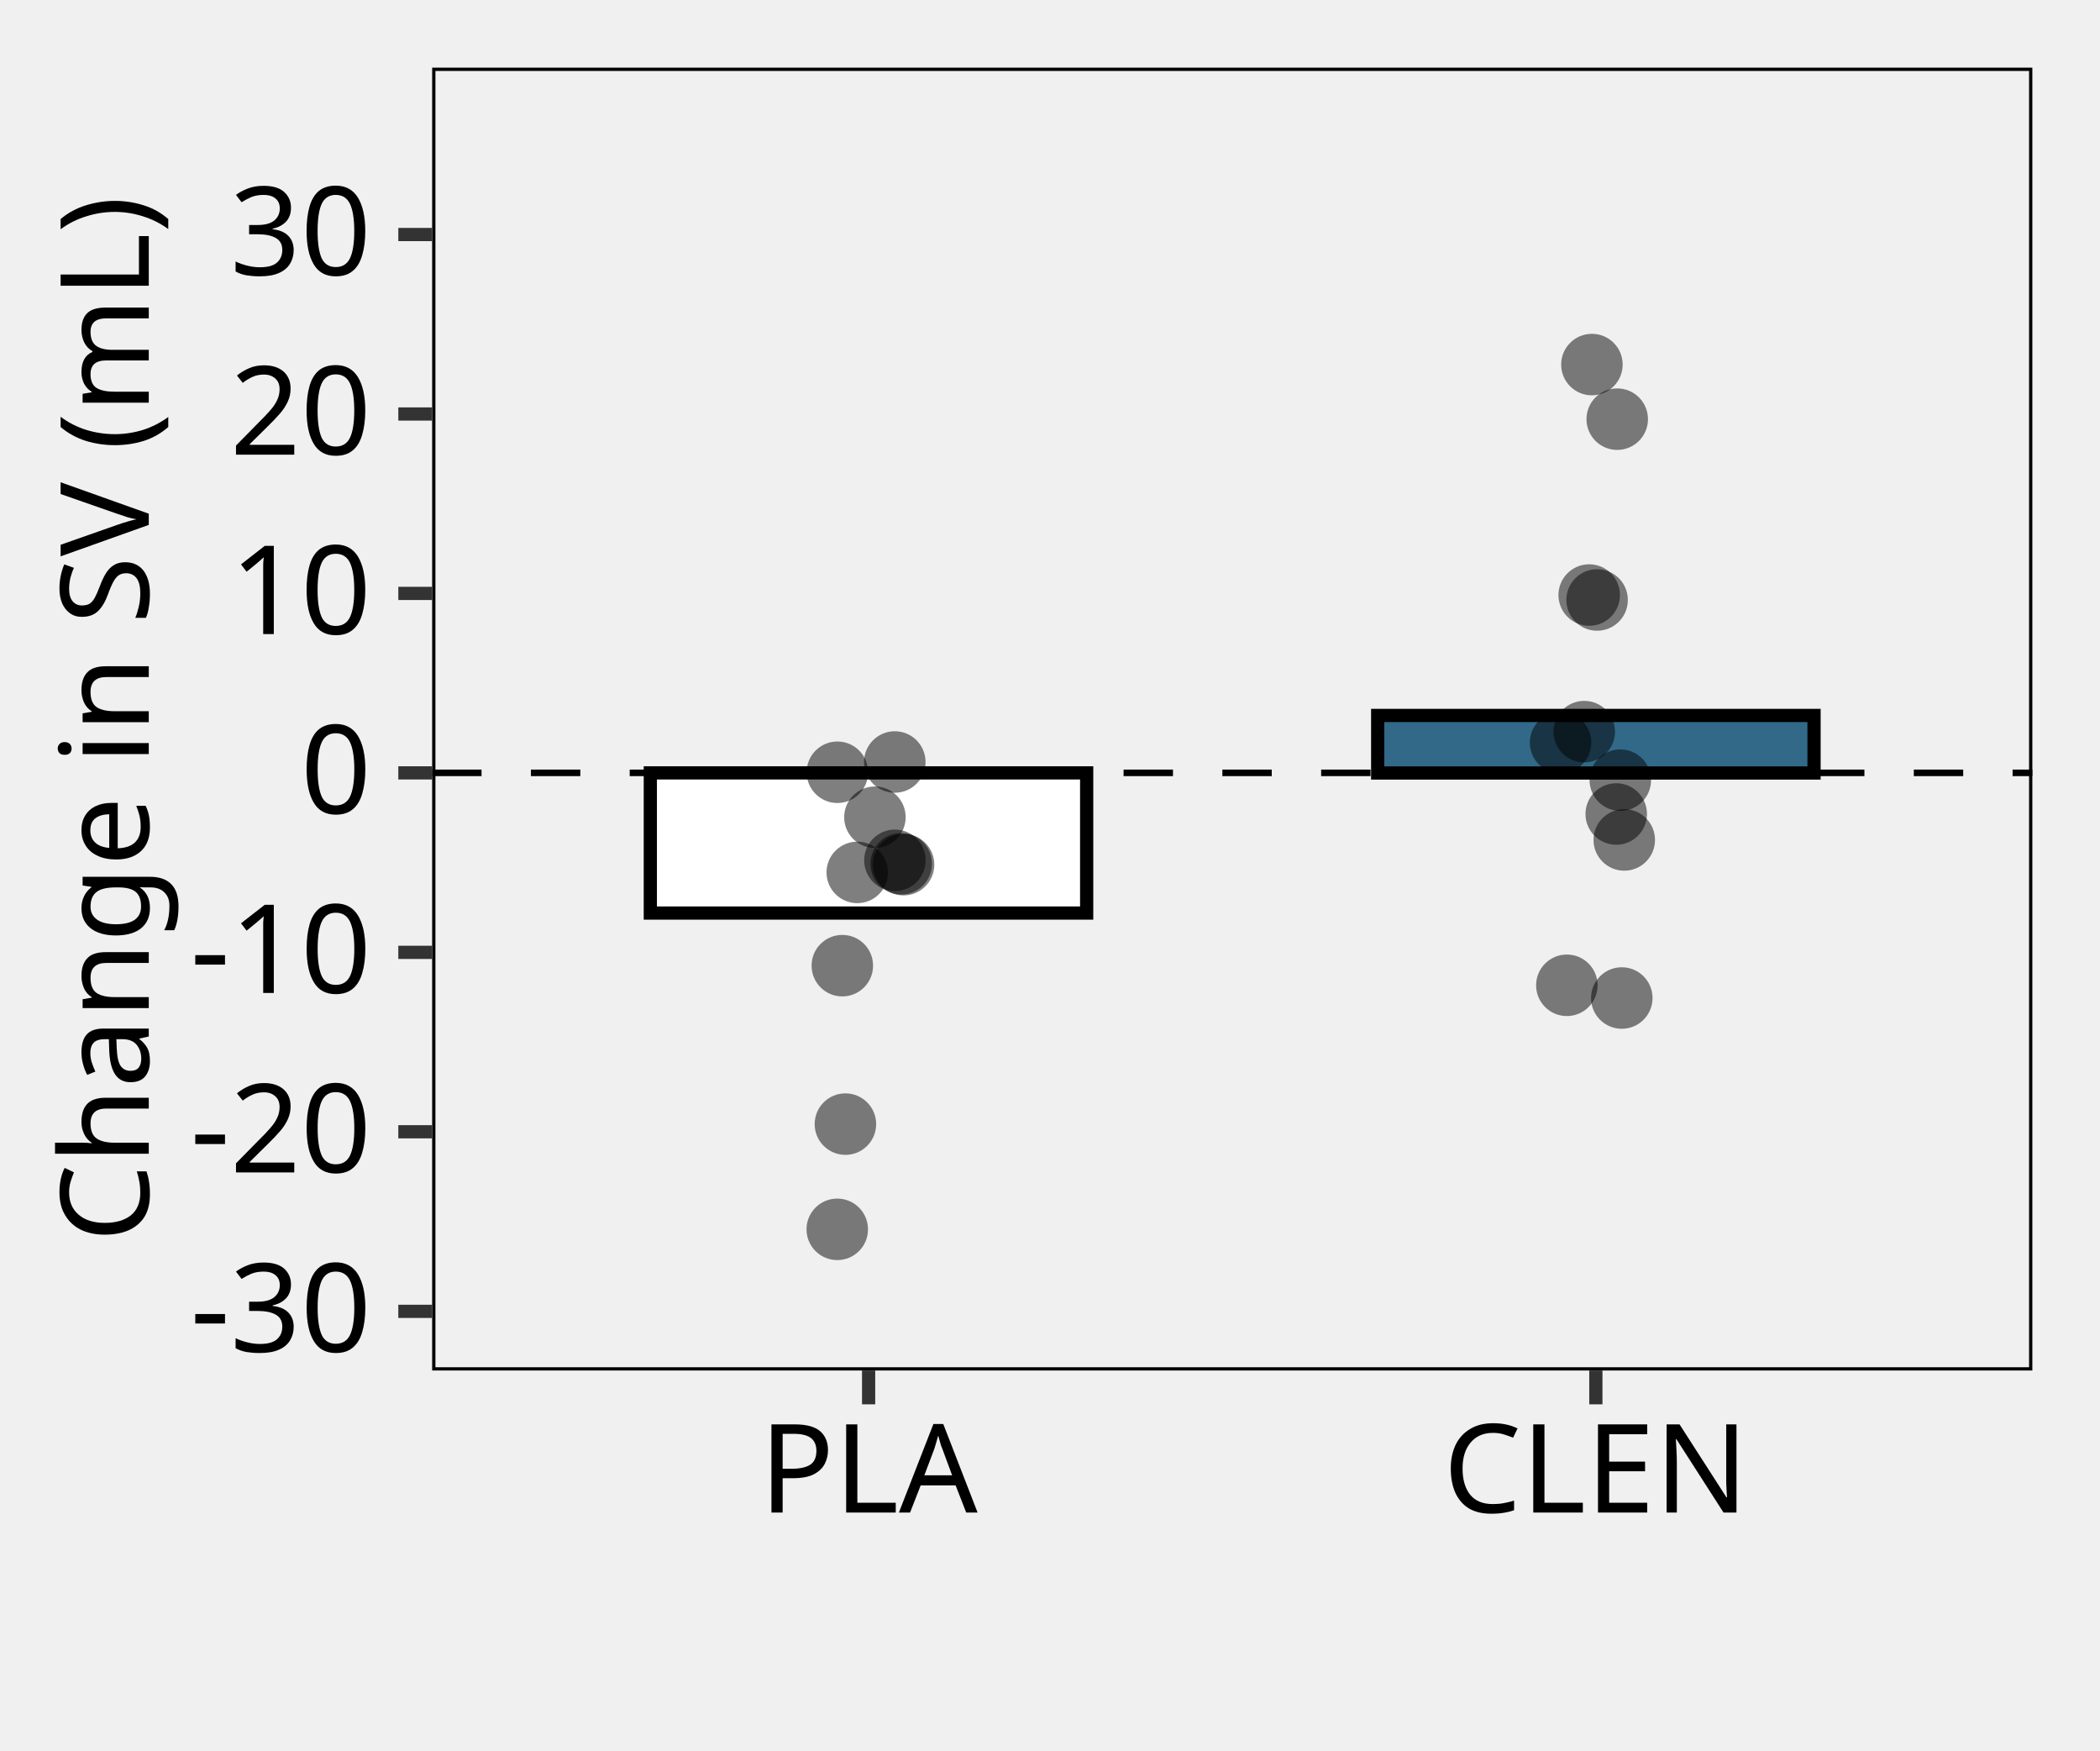
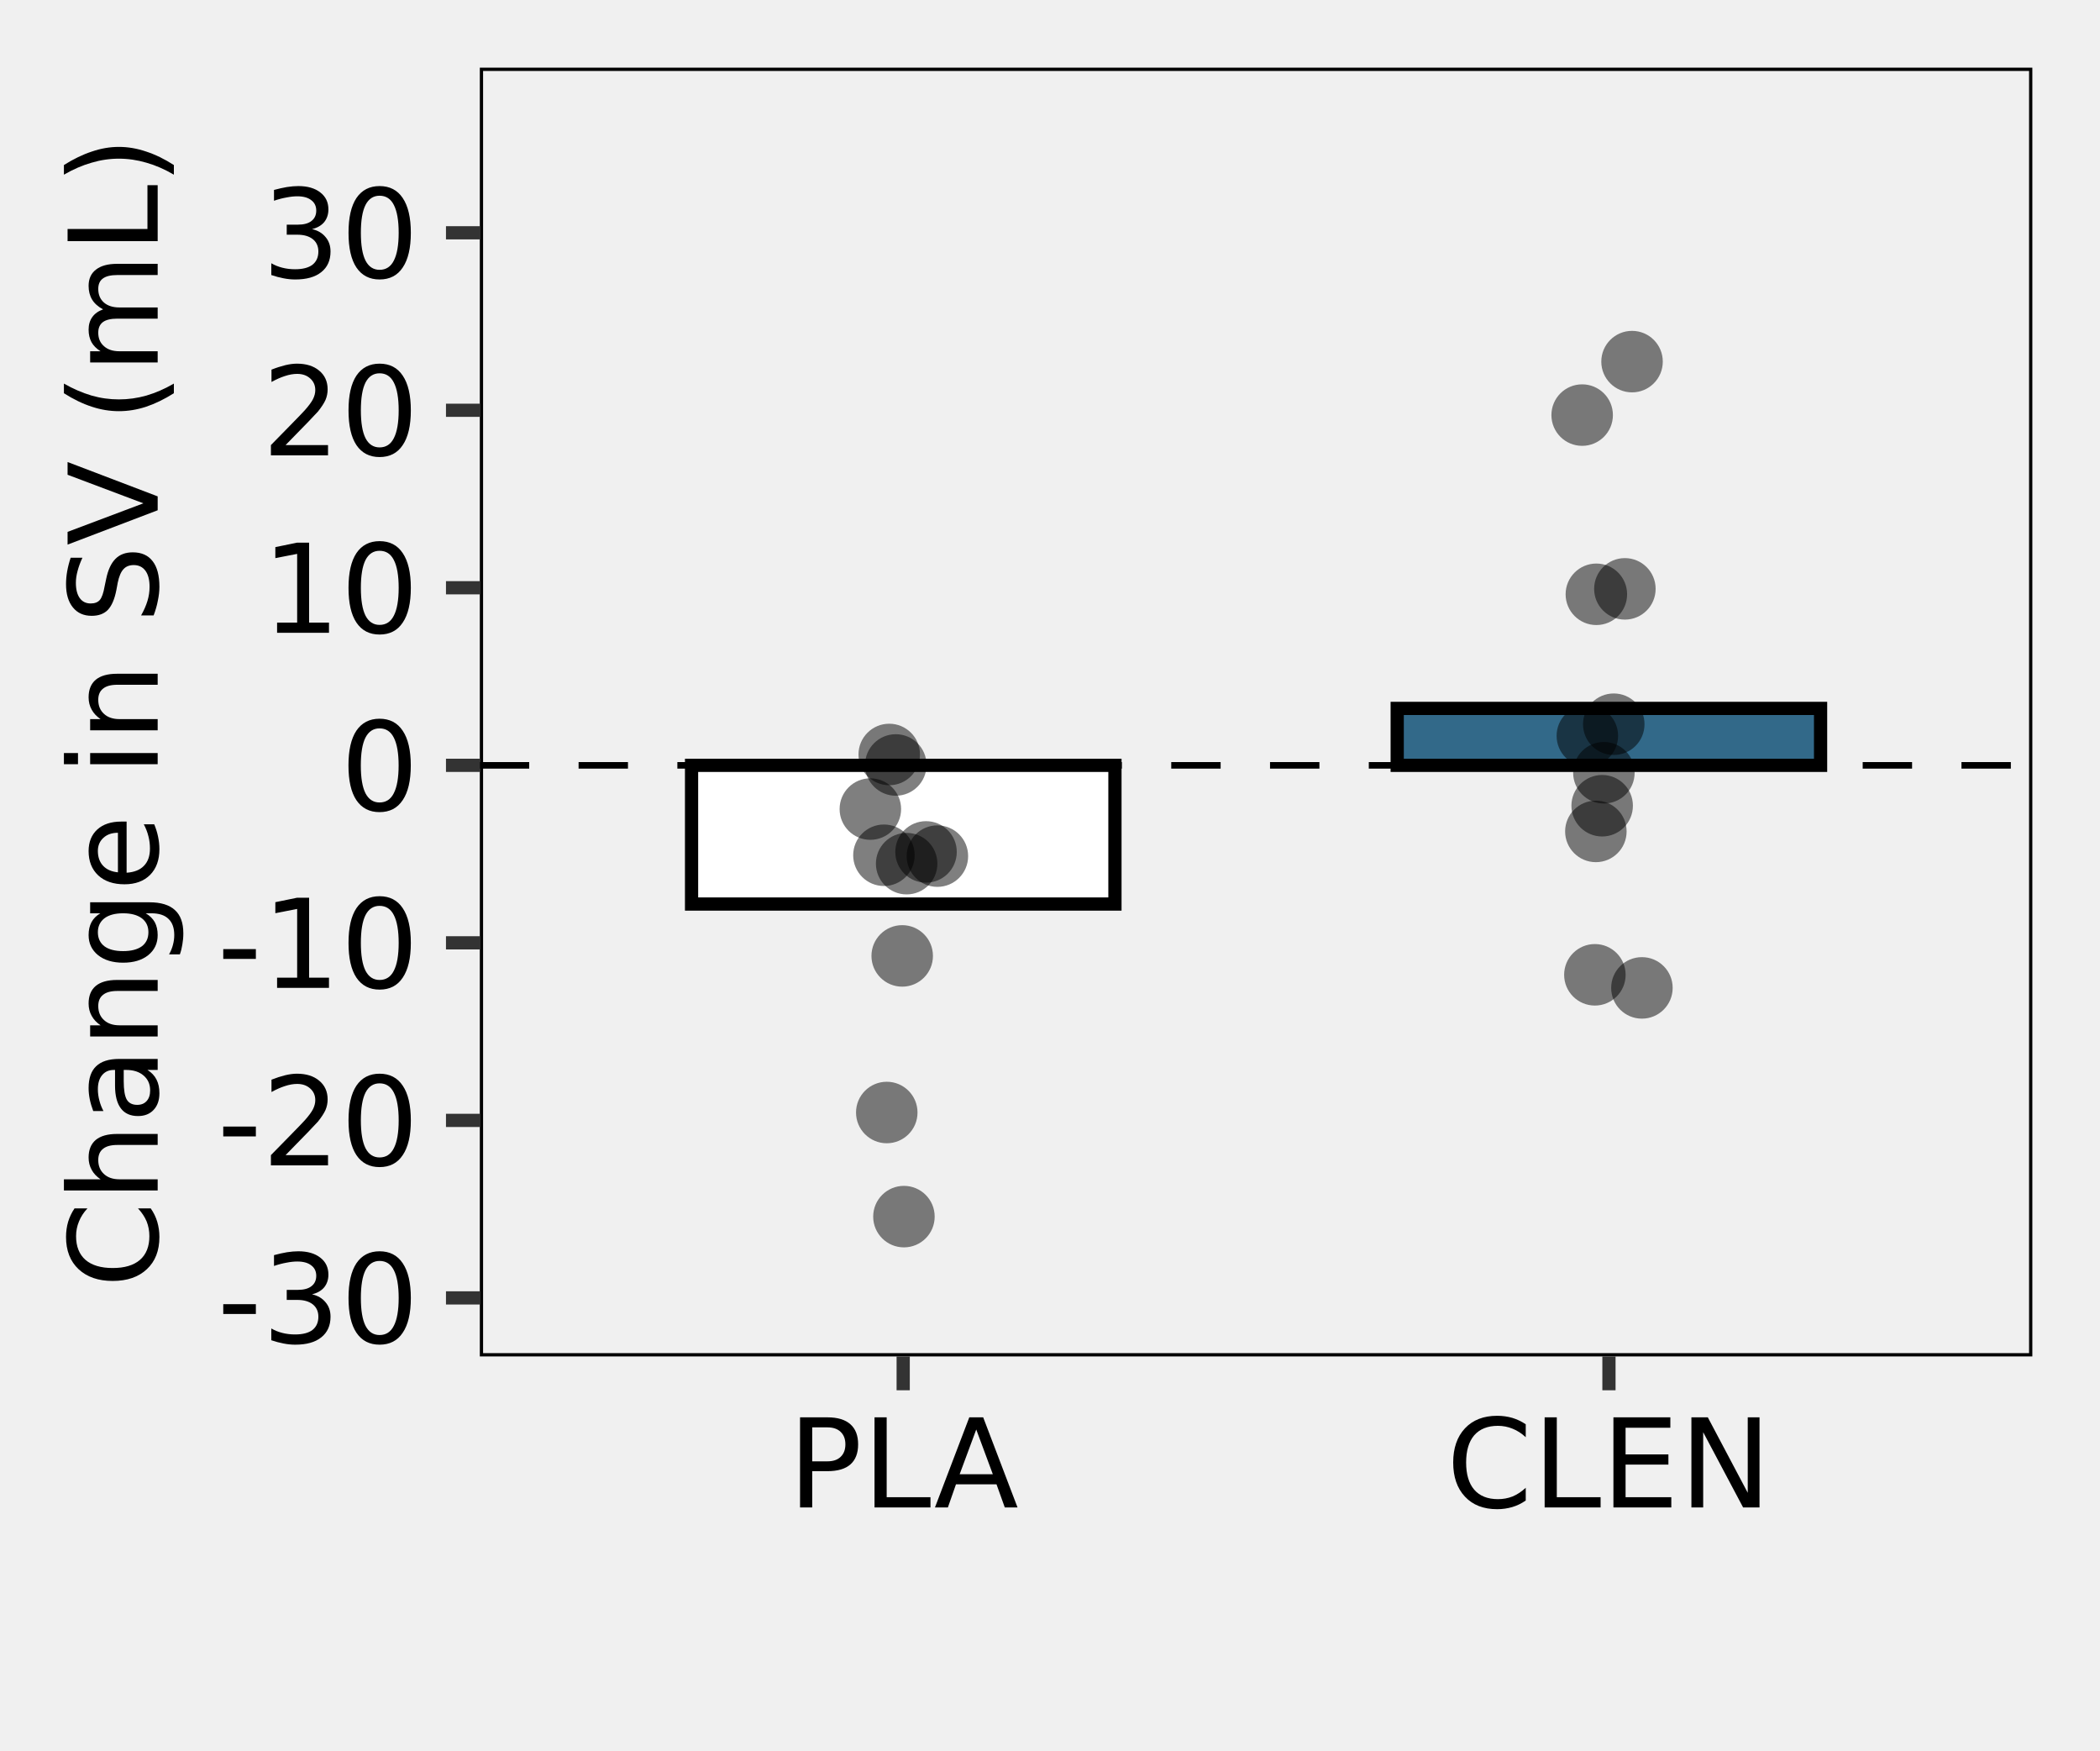
<svg xmlns="http://www.w3.org/2000/svg" class="svglite" width="170.08pt" height="141.73pt" viewBox="0 0 170.08 141.73">
  <defs>
    <style type="text/css">
    .svglite line, .svglite polyline, .svglite polygon, .svglite path, .svglite rect, .svglite circle {
      fill: none;
      stroke: #000000;
      stroke-linecap: round;
      stroke-linejoin: round;
      stroke-miterlimit: 10.00;
    }
    .svglite text {
      white-space: pre;
    }
  </style>
  </defs>
  <rect width="100%" height="100%" style="stroke: none; fill: none;" />
  <defs>
    <clipPath id="cpMC4wMHwxNzAuMDh8MC4wMHwxNDEuNzM=">
      <rect x="0.00" y="0.00" width="170.08" height="141.73" />
    </clipPath>
  </defs>
  <g clip-path="url(#cpMC4wMHwxNzAuMDh8MC4wMHwxNDEuNzM=)">
</g>
  <defs>
-     <clipPath id="cpMzUuMDB8MTY0LjYwfDUuNDh8MTEwLjk3">
-       <rect x="35.00" y="5.48" width="129.60" height="105.49" />
+     <clipPath id="cpMzguODZ8MTY0LjYwfDUuNDh8MTA5Ljgz">
+       <rect x="38.86" y="5.48" width="125.74" height="104.35" />
    </clipPath>
  </defs>
-   <g clip-path="url(#cpMzUuMDB8MTY0LjYwfDUuNDh8MTEwLjk3)">
-     <rect x="52.67" y="62.58" width="35.34" height="11.35" style="stroke-width: 1.07; stroke-linecap: butt; stroke-linejoin: miter; fill: #FFFFFF;" />
-     <rect x="111.58" y="57.93" width="35.34" height="4.66" style="stroke-width: 1.07; stroke-linecap: butt; stroke-linejoin: miter; fill: #326989;" />
-     <circle cx="68.47" cy="91.02" r="2.49" style="stroke-width: 0.71; stroke: none; fill: #000000; fill-opacity: 0.50;" />
-     <circle cx="131.55" cy="68.01" r="2.49" style="stroke-width: 0.71; stroke: none; fill: #000000; fill-opacity: 0.50;" />
-     <circle cx="68.22" cy="78.19" r="2.49" style="stroke-width: 0.71; stroke: none; fill: #000000; fill-opacity: 0.50;" />
-     <circle cx="129.35" cy="48.58" r="2.49" style="stroke-width: 0.71; stroke: none; fill: #000000; fill-opacity: 0.50;" />
-     <circle cx="128.93" cy="29.52" r="2.49" style="stroke-width: 0.71; stroke: none; fill: #000000; fill-opacity: 0.50;" />
-     <circle cx="70.86" cy="66.17" r="2.49" style="stroke-width: 0.71; stroke: none; fill: #000000; fill-opacity: 0.50;" />
-     <circle cx="126.90" cy="79.78" r="2.49" style="stroke-width: 0.71; stroke: none; fill: #000000; fill-opacity: 0.50;" />
-     <circle cx="72.99" cy="69.94" r="2.49" style="stroke-width: 0.71; stroke: none; fill: #000000; fill-opacity: 0.50;" />
-     <circle cx="128.71" cy="48.18" r="2.49" style="stroke-width: 0.71; stroke: none; fill: #000000; fill-opacity: 0.50;" />
-     <circle cx="131.23" cy="63.17" r="2.49" style="stroke-width: 0.71; stroke: none; fill: #000000; fill-opacity: 0.50;" />
-     <circle cx="67.81" cy="99.54" r="2.49" style="stroke-width: 0.71; stroke: none; fill: #000000; fill-opacity: 0.50;" />
-     <circle cx="67.82" cy="62.53" r="2.49" style="stroke-width: 0.71; stroke: none; fill: #000000; fill-opacity: 0.50;" />
-     <circle cx="128.31" cy="59.24" r="2.49" style="stroke-width: 0.71; stroke: none; fill: #000000; fill-opacity: 0.50;" />
-     <circle cx="130.90" cy="65.91" r="2.49" style="stroke-width: 0.71; stroke: none; fill: #000000; fill-opacity: 0.50;" />
-     <circle cx="72.48" cy="69.66" r="2.49" style="stroke-width: 0.71; stroke: none; fill: #000000; fill-opacity: 0.50;" />
-     <circle cx="69.43" cy="70.64" r="2.49" style="stroke-width: 0.71; stroke: none; fill: #000000; fill-opacity: 0.50;" />
-     <circle cx="130.98" cy="33.94" r="2.49" style="stroke-width: 0.71; stroke: none; fill: #000000; fill-opacity: 0.50;" />
-     <circle cx="126.39" cy="60.13" r="2.49" style="stroke-width: 0.71; stroke: none; fill: #000000; fill-opacity: 0.50;" />
-     <circle cx="73.18" cy="70.01" r="2.49" style="stroke-width: 0.71; stroke: none; fill: #000000; fill-opacity: 0.50;" />
-     <circle cx="131.35" cy="80.81" r="2.49" style="stroke-width: 0.71; stroke: none; fill: #000000; fill-opacity: 0.50;" />
-     <circle cx="72.47" cy="61.70" r="2.49" style="stroke-width: 0.71; stroke: none; fill: #000000; fill-opacity: 0.50;" />
-     <line x1="35.00" y1="62.58" x2="164.60" y2="62.58" style="stroke-width: 0.53; stroke-dasharray: 4.00,4.00; stroke-linecap: butt;" />
-     <rect x="35.00" y="5.48" width="129.60" height="105.49" style="stroke-width: 0.53;" />
+   <g clip-path="url(#cpMzguODZ8MTY0LjYwfDUuNDh8MTA5Ljgz)">
+     <rect x="56.01" y="61.97" width="34.29" height="11.23" style="stroke-width: 1.07; stroke-linecap: butt; stroke-linejoin: miter; fill: #FFFFFF;" />
+     <rect x="113.16" y="57.36" width="34.29" height="4.61" style="stroke-width: 1.07; stroke-linecap: butt; stroke-linejoin: miter; fill: #326989;" />
+     <circle cx="71.82" cy="90.08" r="2.49" style="stroke-width: 0.71; stroke: none; fill: #000000; fill-opacity: 0.50;" />
+     <circle cx="129.25" cy="67.32" r="2.49" style="stroke-width: 0.71; stroke: none; fill: #000000; fill-opacity: 0.50;" />
+     <circle cx="73.07" cy="77.40" r="2.49" style="stroke-width: 0.71; stroke: none; fill: #000000; fill-opacity: 0.50;" />
+     <circle cx="129.29" cy="48.12" r="2.49" style="stroke-width: 0.71; stroke: none; fill: #000000; fill-opacity: 0.50;" />
+     <circle cx="132.18" cy="29.28" r="2.49" style="stroke-width: 0.71; stroke: none; fill: #000000; fill-opacity: 0.50;" />
+     <circle cx="70.49" cy="65.51" r="2.49" style="stroke-width: 0.71; stroke: none; fill: #000000; fill-opacity: 0.50;" />
+     <circle cx="129.17" cy="78.93" r="2.49" style="stroke-width: 0.71; stroke: none; fill: #000000; fill-opacity: 0.50;" />
+     <circle cx="71.59" cy="69.25" r="2.49" style="stroke-width: 0.71; stroke: none; fill: #000000; fill-opacity: 0.50;" />
+     <circle cx="131.60" cy="47.68" r="2.49" style="stroke-width: 0.71; stroke: none; fill: #000000; fill-opacity: 0.50;" />
+     <circle cx="129.90" cy="62.57" r="2.49" style="stroke-width: 0.71; stroke: none; fill: #000000; fill-opacity: 0.50;" />
+     <circle cx="73.21" cy="98.51" r="2.49" style="stroke-width: 0.71; stroke: none; fill: #000000; fill-opacity: 0.50;" />
+     <circle cx="72.55" cy="61.94" r="2.49" style="stroke-width: 0.71; stroke: none; fill: #000000; fill-opacity: 0.50;" />
+     <circle cx="130.70" cy="58.64" r="2.49" style="stroke-width: 0.71; stroke: none; fill: #000000; fill-opacity: 0.50;" />
+     <circle cx="129.76" cy="65.24" r="2.49" style="stroke-width: 0.71; stroke: none; fill: #000000; fill-opacity: 0.50;" />
+     <circle cx="75.00" cy="68.98" r="2.49" style="stroke-width: 0.71; stroke: none; fill: #000000; fill-opacity: 0.50;" />
+     <circle cx="73.43" cy="69.93" r="2.49" style="stroke-width: 0.71; stroke: none; fill: #000000; fill-opacity: 0.50;" />
+     <circle cx="128.14" cy="33.61" r="2.49" style="stroke-width: 0.71; stroke: none; fill: #000000; fill-opacity: 0.50;" />
+     <circle cx="128.56" cy="59.58" r="2.49" style="stroke-width: 0.71; stroke: none; fill: #000000; fill-opacity: 0.50;" />
+     <circle cx="75.92" cy="69.32" r="2.49" style="stroke-width: 0.71; stroke: none; fill: #000000; fill-opacity: 0.50;" />
+     <circle cx="132.98" cy="79.99" r="2.49" style="stroke-width: 0.71; stroke: none; fill: #000000; fill-opacity: 0.50;" />
+     <circle cx="72.02" cy="61.09" r="2.49" style="stroke-width: 0.71; stroke: none; fill: #000000; fill-opacity: 0.50;" />
+     <line x1="38.86" y1="61.97" x2="164.60" y2="61.97" style="stroke-width: 0.53; stroke-dasharray: 4.00,4.00; stroke-linecap: butt;" />
+     <rect x="38.86" y="5.48" width="125.74" height="104.35" style="stroke-width: 0.53;" />
  </g>
  <g clip-path="url(#cpMC4wMHwxNzAuMDh8MC4wMHwxNDEuNzM=)">
-     <text x="30.07" y="109.46" text-anchor="end" style="font-size: 10.00px; font-family: &quot;Source Sans Pro&quot;;" textLength="13.05px" lengthAdjust="spacingAndGlyphs">-30</text>
-     <text x="30.07" y="94.93" text-anchor="end" style="font-size: 10.00px; font-family: &quot;Source Sans Pro&quot;;" textLength="13.05px" lengthAdjust="spacingAndGlyphs">-20</text>
-     <text x="30.07" y="80.40" text-anchor="end" style="font-size: 10.00px; font-family: &quot;Source Sans Pro&quot;;" textLength="13.05px" lengthAdjust="spacingAndGlyphs">-10</text>
-     <text x="30.07" y="65.87" text-anchor="end" style="font-size: 10.00px; font-family: &quot;Source Sans Pro&quot;;" textLength="4.97px" lengthAdjust="spacingAndGlyphs">0</text>
-     <text x="30.07" y="51.34" text-anchor="end" style="font-size: 10.00px; font-family: &quot;Source Sans Pro&quot;;" textLength="9.94px" lengthAdjust="spacingAndGlyphs">10</text>
-     <text x="30.07" y="36.81" text-anchor="end" style="font-size: 10.00px; font-family: &quot;Source Sans Pro&quot;;" textLength="9.94px" lengthAdjust="spacingAndGlyphs">20</text>
-     <text x="30.07" y="22.28" text-anchor="end" style="font-size: 10.00px; font-family: &quot;Source Sans Pro&quot;;" textLength="9.94px" lengthAdjust="spacingAndGlyphs">30</text>
-     <polyline points="32.26,106.18 35.00,106.18 " style="stroke-width: 1.07; stroke: #333333; stroke-linecap: butt;" />
-     <polyline points="32.26,91.64 35.00,91.64 " style="stroke-width: 1.07; stroke: #333333; stroke-linecap: butt;" />
-     <polyline points="32.26,77.11 35.00,77.11 " style="stroke-width: 1.07; stroke: #333333; stroke-linecap: butt;" />
-     <polyline points="32.26,62.58 35.00,62.58 " style="stroke-width: 1.07; stroke: #333333; stroke-linecap: butt;" />
-     <polyline points="32.26,48.05 35.00,48.05 " style="stroke-width: 1.07; stroke: #333333; stroke-linecap: butt;" />
-     <polyline points="32.26,33.52 35.00,33.52 " style="stroke-width: 1.07; stroke: #333333; stroke-linecap: butt;" />
-     <polyline points="32.26,18.99 35.00,18.99 " style="stroke-width: 1.07; stroke: #333333; stroke-linecap: butt;" />
-     <polyline points="70.35,113.71 70.35,110.97 " style="stroke-width: 1.07; stroke: #333333; stroke-linecap: butt;" />
-     <polyline points="129.25,113.71 129.25,110.97 " style="stroke-width: 1.07; stroke: #333333; stroke-linecap: butt;" />
-     <text x="70.35" y="122.47" text-anchor="middle" style="font-size: 10.00px; font-family: &quot;Source Sans Pro&quot;;" textLength="15.96px" lengthAdjust="spacingAndGlyphs">PLA</text>
-     <text x="129.25" y="122.47" text-anchor="middle" style="font-size: 10.00px; font-family: &quot;Source Sans Pro&quot;;" textLength="22.31px" lengthAdjust="spacingAndGlyphs">CLEN</text>
-     <text transform="translate(12.05,58.22) rotate(-90)" text-anchor="middle" style="font-size: 10.00px; font-family: &quot;Source Sans Pro&quot;;" textLength="75.29px" lengthAdjust="spacingAndGlyphs">Change in SV (mL)</text>
+     <text x="33.93" y="108.74" text-anchor="end" style="font-size: 10.00px; font-family: &quot;DejaVu Sans&quot;;" textLength="16.34px" lengthAdjust="spacingAndGlyphs">-30</text>
+     <text x="33.93" y="94.36" text-anchor="end" style="font-size: 10.00px; font-family: &quot;DejaVu Sans&quot;;" textLength="16.34px" lengthAdjust="spacingAndGlyphs">-20</text>
+     <text x="33.93" y="79.99" text-anchor="end" style="font-size: 10.00px; font-family: &quot;DejaVu Sans&quot;;" textLength="16.34px" lengthAdjust="spacingAndGlyphs">-10</text>
+     <text x="33.93" y="65.62" text-anchor="end" style="font-size: 10.00px; font-family: &quot;DejaVu Sans&quot;;" textLength="6.36px" lengthAdjust="spacingAndGlyphs">0</text>
+     <text x="33.93" y="51.24" text-anchor="end" style="font-size: 10.00px; font-family: &quot;DejaVu Sans&quot;;" textLength="12.73px" lengthAdjust="spacingAndGlyphs">10</text>
+     <text x="33.93" y="36.87" text-anchor="end" style="font-size: 10.00px; font-family: &quot;DejaVu Sans&quot;;" textLength="12.73px" lengthAdjust="spacingAndGlyphs">20</text>
+     <text x="33.93" y="22.49" text-anchor="end" style="font-size: 10.00px; font-family: &quot;DejaVu Sans&quot;;" textLength="12.73px" lengthAdjust="spacingAndGlyphs">30</text>
+     <polyline points="36.12,105.09 38.86,105.09 " style="stroke-width: 1.07; stroke: #333333; stroke-linecap: butt;" />
+     <polyline points="36.12,90.72 38.86,90.72 " style="stroke-width: 1.07; stroke: #333333; stroke-linecap: butt;" />
+     <polyline points="36.12,76.34 38.86,76.34 " style="stroke-width: 1.07; stroke: #333333; stroke-linecap: butt;" />
+     <polyline points="36.12,61.97 38.86,61.97 " style="stroke-width: 1.07; stroke: #333333; stroke-linecap: butt;" />
+     <polyline points="36.12,47.59 38.86,47.59 " style="stroke-width: 1.07; stroke: #333333; stroke-linecap: butt;" />
+     <polyline points="36.12,33.22 38.86,33.22 " style="stroke-width: 1.07; stroke: #333333; stroke-linecap: butt;" />
+     <polyline points="36.12,18.85 38.86,18.85 " style="stroke-width: 1.07; stroke: #333333; stroke-linecap: butt;" />
+     <polyline points="73.15,112.57 73.15,109.83 " style="stroke-width: 1.07; stroke: #333333; stroke-linecap: butt;" />
+     <polyline points="130.31,112.57 130.31,109.83 " style="stroke-width: 1.07; stroke: #333333; stroke-linecap: butt;" />
+     <text x="73.15" y="122.06" text-anchor="middle" style="font-size: 10.00px; font-family: &quot;DejaVu Sans&quot;;" textLength="18.68px" lengthAdjust="spacingAndGlyphs">PLA</text>
+     <text x="130.31" y="122.06" text-anchor="middle" style="font-size: 10.00px; font-family: &quot;DejaVu Sans&quot;;" textLength="26.36px" lengthAdjust="spacingAndGlyphs">CLEN</text>
+     <text transform="translate(12.77,57.66) rotate(-90)" text-anchor="middle" style="font-size: 10.00px; font-family: &quot;DejaVu Sans&quot;;" textLength="93.26px" lengthAdjust="spacingAndGlyphs">Change in SV (mL)</text>
  </g>
</svg>
